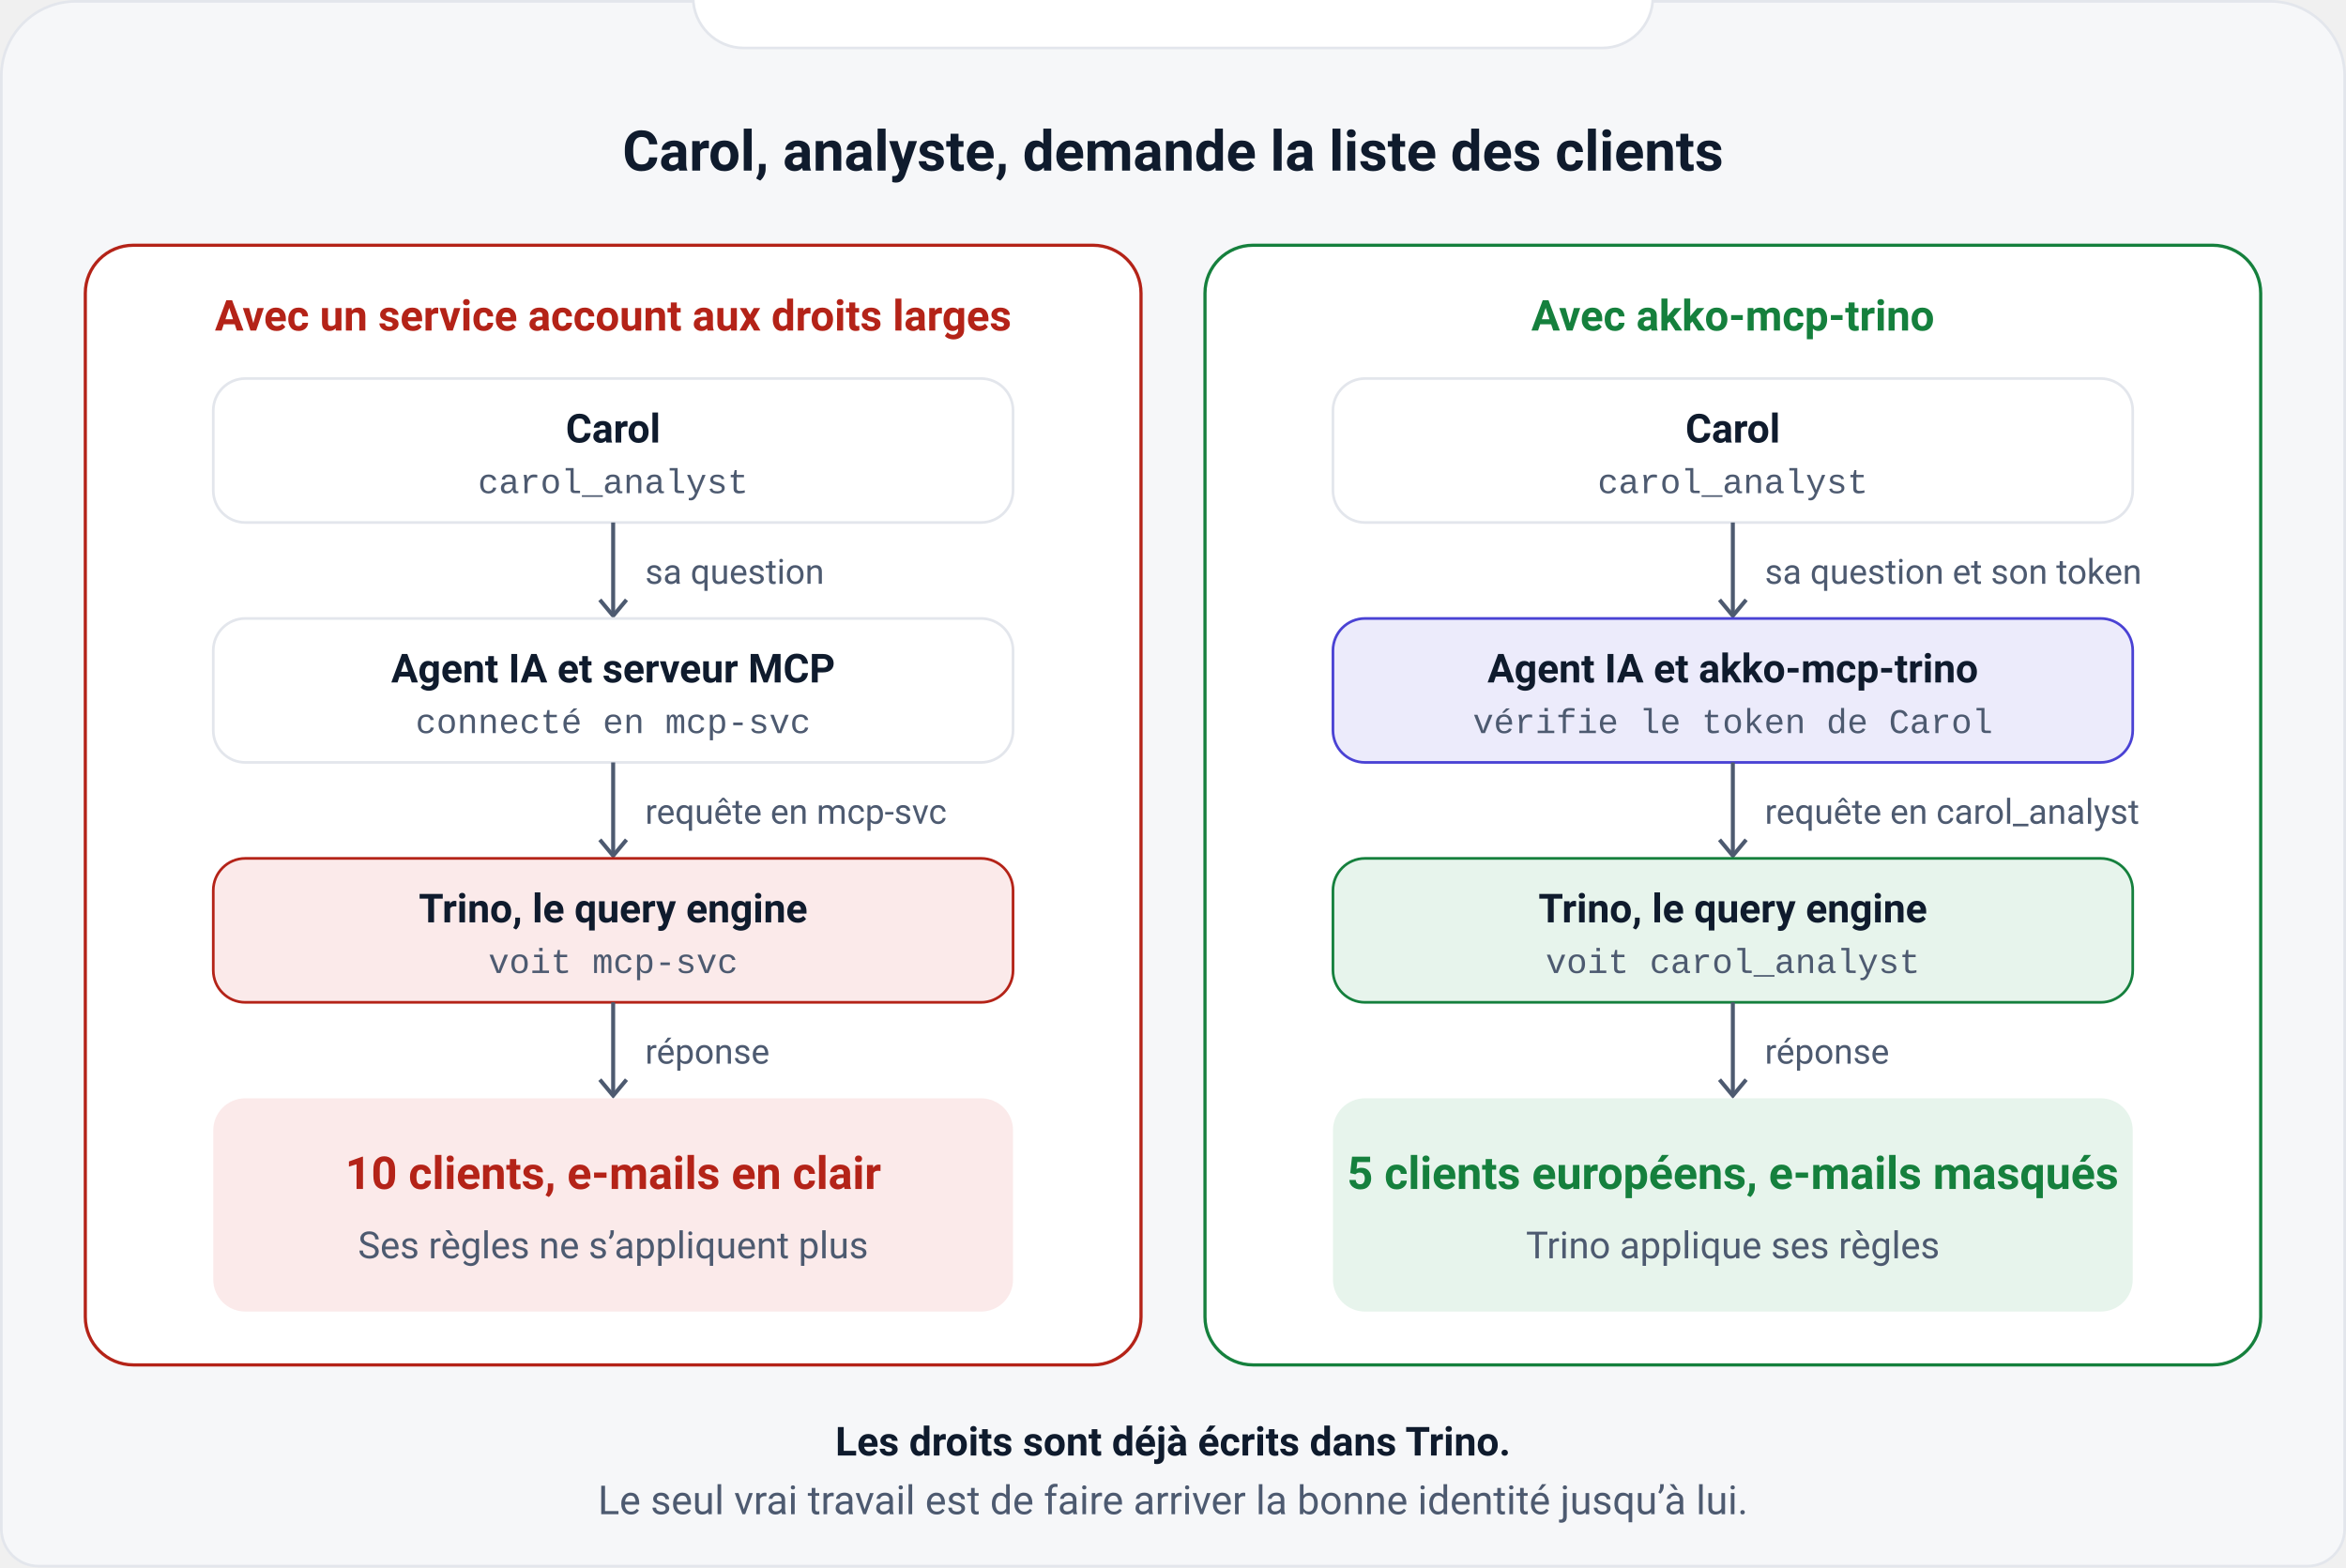
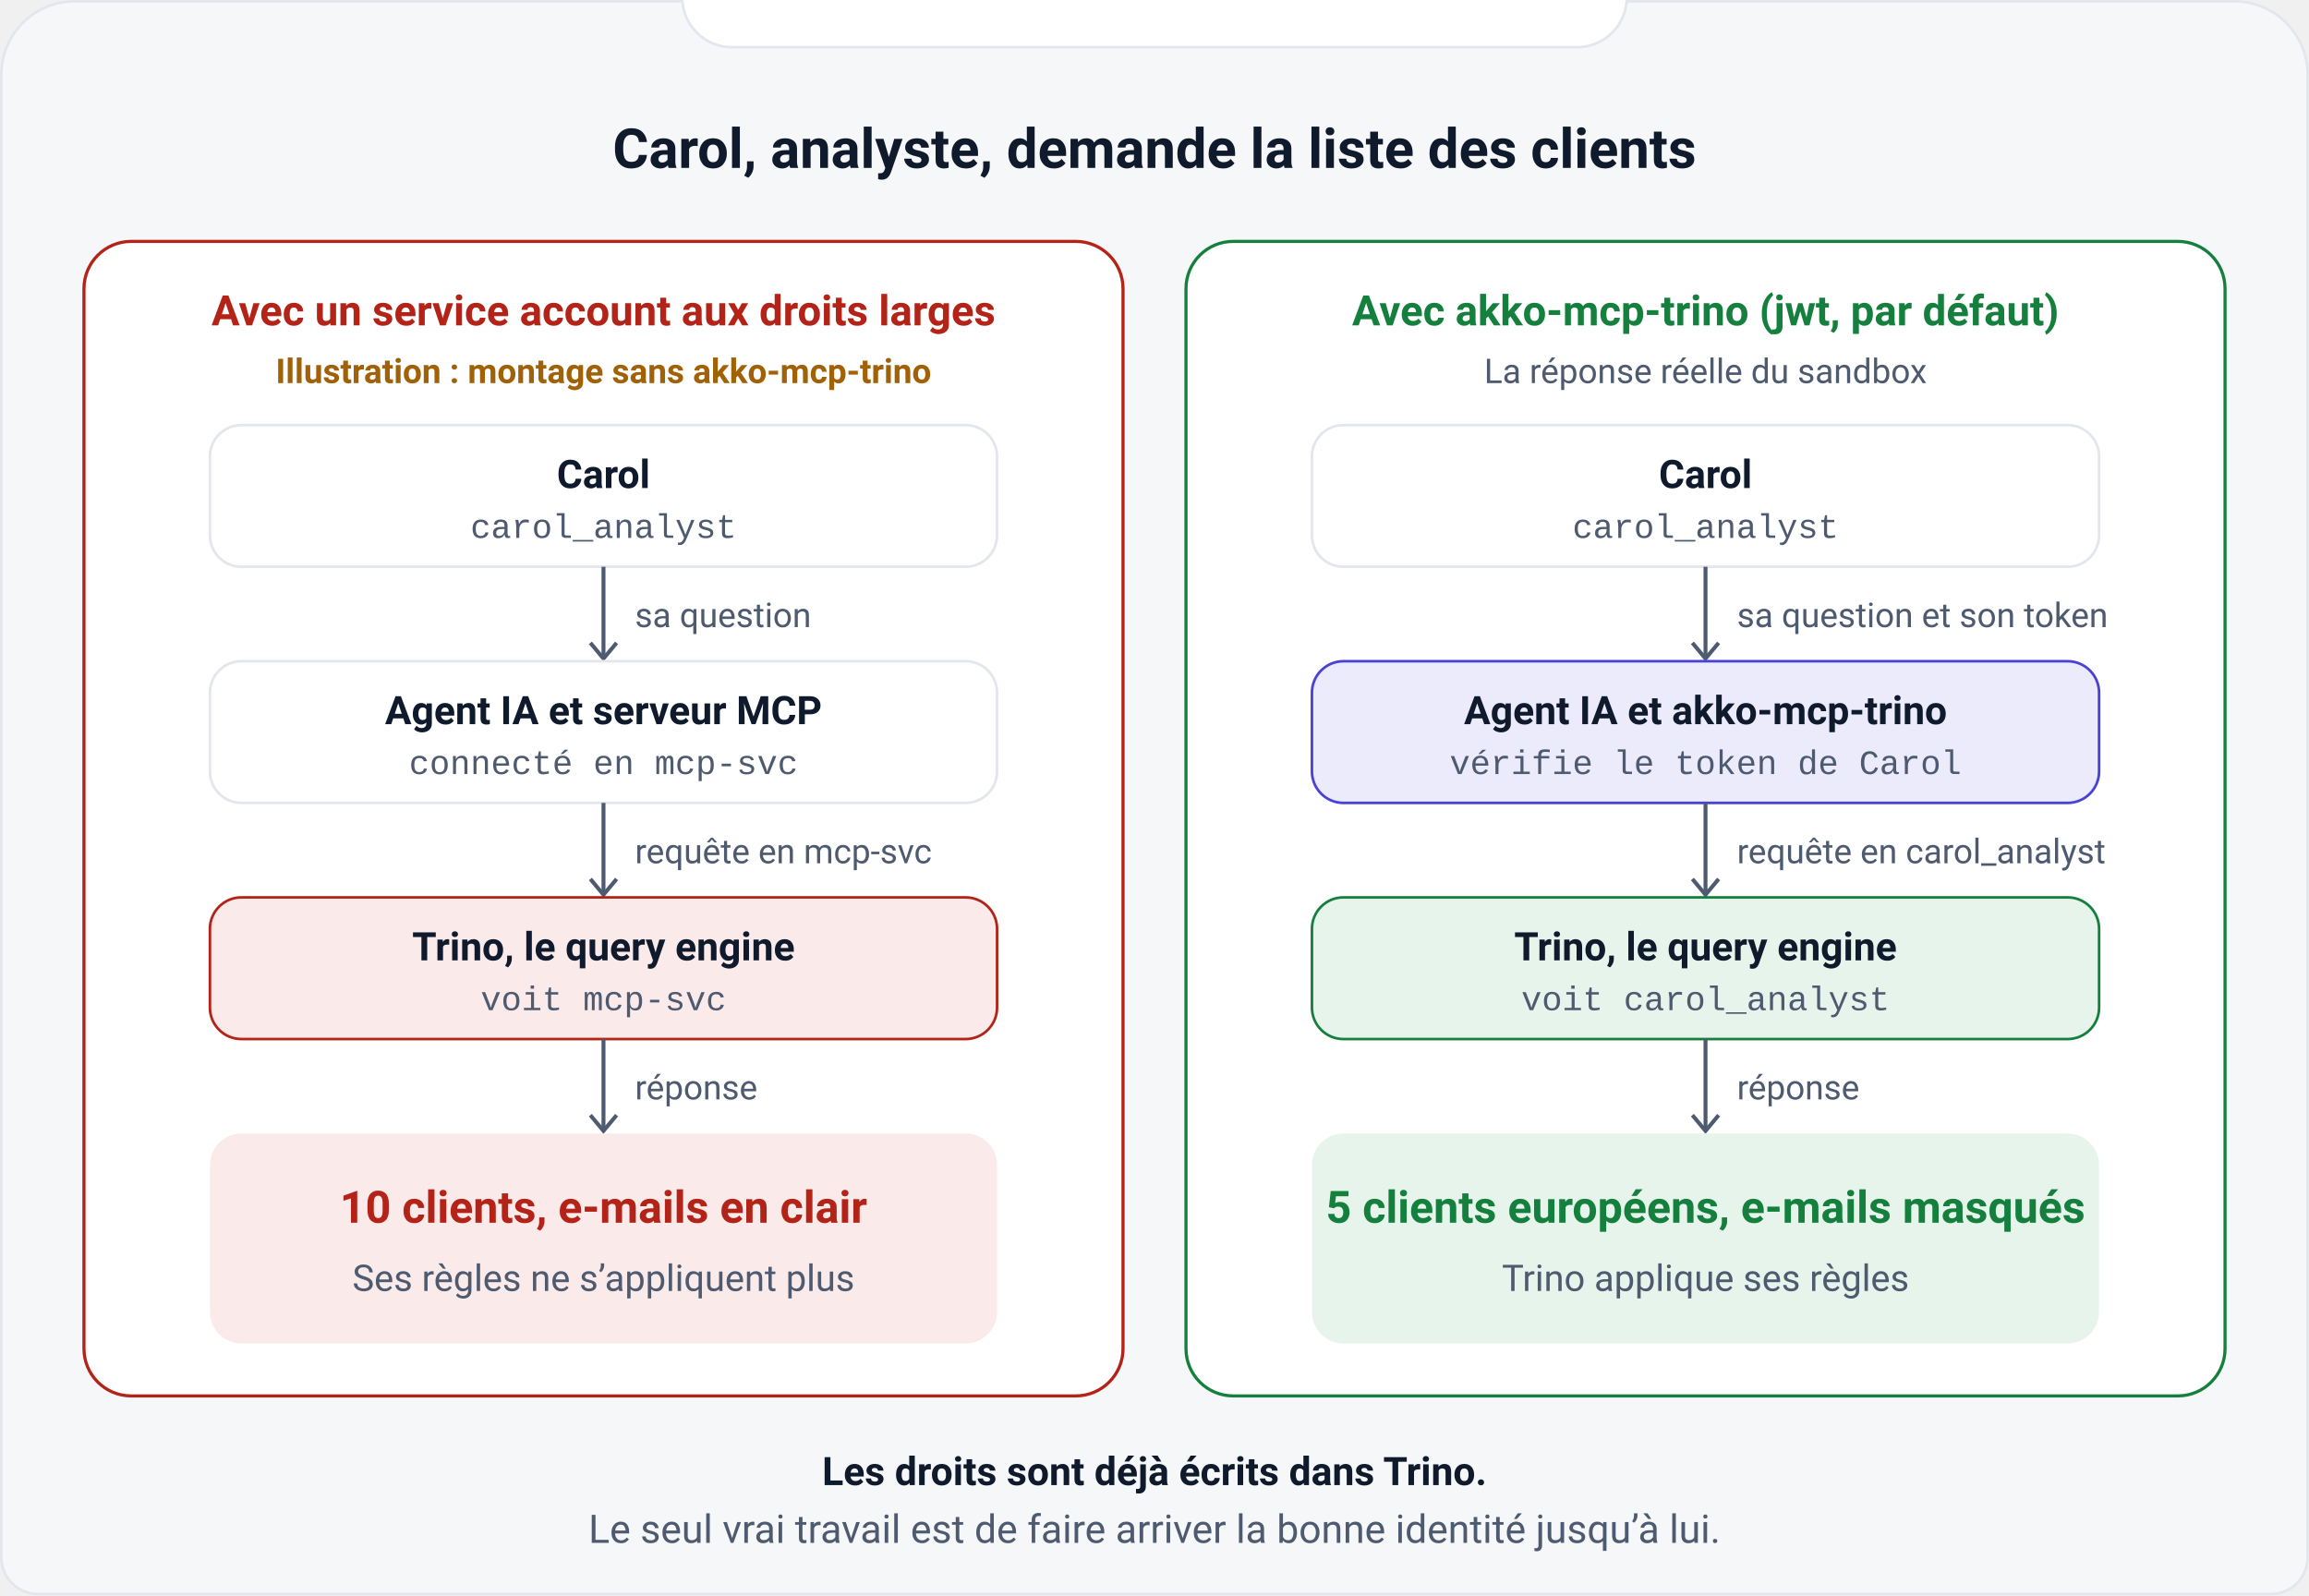
- <svg xmlns="http://www.w3.org/2000/svg" width="880" height="588" viewBox="0 0 880 588" role="img" aria-labelledby="t d">
+ <svg xmlns="http://www.w3.org/2000/svg" width="880" height="608" viewBox="0 0 880 608" role="img" aria-labelledby="t d">
  <style>
text{font-family:system-ui, -apple-system, 'Segoe UI', Roboto, 'Helvetica Neue', Arial, 'Noto Sans', 'DejaVu Sans', sans-serif;fill:#0f1b2d}
.m{font-family:ui-monospace, SFMono-Regular, 'SF Mono', Menlo, Consolas, 'Liberation Mono', 'DejaVu Sans Mono', monospace}
.mu{fill:#4d5a70} .fa{fill:#7d8798} .ac{fill:#4a42d4} .am{fill:#a16207}
.ok{fill:#15803d} .no{fill:#b42318} .b{font-weight:600} .bb{font-weight:700}
.ln{fill:none;stroke:#4d5a70;stroke-width:1.5} .dash{stroke-dasharray:4 4}
.grid{stroke:#e3e6ec;stroke-width:1}
</style>
-   <path d="M28.5 0.5H851.5A28 28 0 0 1 879.5 28.5V573.5A14 14 0 0 1 865.5 587.5H14.5A14 14 0 0 1 0.5 573.5V28.5A28 28 0 0 1 28.5 0.5Z" fill="#f6f7f9" stroke="#e3e6ec" />
+   <path d="M28.5 0.5H851.5A28 28 0 0 1 879.5 28.5V593.5A14 14 0 0 1 865.5 607.5H14.5A14 14 0 0 1 0.5 593.5V28.5A28 28 0 0 1 28.5 0.5Z" fill="#f6f7f9" stroke="#e3e6ec" />
  <rect x="260" y="-20" width="360" height="38" rx="19" fill="#ffffff" stroke="#e3e6ec" />
  <text x="440.0" y="64" font-size="21" text-anchor="middle" class="bb" xml:space="preserve">Carol, analyste, demande la liste des clients</text>
-   <rect x="32" y="92" width="396" height="420" rx="18" fill="#ffffff" stroke="#b42318" stroke-width="1.2" />
+   <rect x="32" y="92" width="396" height="440" rx="18" fill="#ffffff" stroke="#b42318" stroke-width="1.2" />
  <text x="230.0" y="124" font-size="16" text-anchor="middle" class="bb no" xml:space="preserve">Avec un service account aux droits larges</text>
-   <rect x="80.0" y="142" width="300" height="54" rx="12" fill="#ffffff" stroke="#e3e6ec" stroke-width="1" />
-   <text x="230.0" y="166.0" font-size="15" text-anchor="middle" class="b" xml:space="preserve">Carol</text>
-   <text x="230.0" y="185.0" font-size="13" text-anchor="middle" class="m mu" xml:space="preserve">carol_analyst</text>
-   <path class="ln" d="M230.0 196V231" />
-   <path class="ln" d="M225.0 225L230.0 231L235.0 225" />
-   <text x="242.0" y="219" font-size="13" class="mu" xml:space="preserve">sa question</text>
-   <rect x="80.0" y="232" width="300" height="54" rx="12" fill="#ffffff" stroke="#e3e6ec" stroke-width="1" />
-   <text x="230.0" y="256.0" font-size="15" text-anchor="middle" class="b" xml:space="preserve">Agent IA et serveur MCP</text>
-   <text x="230.0" y="275.0" font-size="13" text-anchor="middle" class="m mu" xml:space="preserve">connecté en mcp-svc</text>
-   <path class="ln" d="M230.0 286V321" />
-   <path class="ln" d="M225.0 315L230.0 321L235.0 315" />
-   <text x="242.0" y="309" font-size="13" class="mu" xml:space="preserve">requête en mcp-svc</text>
-   <rect x="80.0" y="322" width="300" height="54" rx="12" fill="#fbeaea" stroke="#b42318" stroke-width="1" />
-   <text x="230.0" y="346.0" font-size="15" text-anchor="middle" class="b" xml:space="preserve">Trino, le query engine</text>
-   <text x="230.0" y="365.0" font-size="13" text-anchor="middle" class="m mu" xml:space="preserve">voit mcp-svc</text>
-   <path class="ln" d="M230.0 376V411" />
-   <path class="ln" d="M225.0 405L230.0 411L235.0 405" />
-   <text x="242.0" y="399" font-size="13" class="mu" xml:space="preserve">réponse</text>
-   <rect x="80.0" y="412" width="300" height="80" rx="12" fill="#fbeaea" />
-   <text x="230.0" y="446" font-size="17" text-anchor="middle" class="bb no" xml:space="preserve">10 clients, e-mails en clair</text>
-   <text x="230.0" y="472" font-size="14" text-anchor="middle" class="mu" xml:space="preserve">Ses règles ne s’appliquent plus</text>
-   <rect x="452" y="92" width="396" height="420" rx="18" fill="#ffffff" stroke="#15803d" stroke-width="1.2" />
-   <text x="650.0" y="124" font-size="16" text-anchor="middle" class="bb ok" xml:space="preserve">Avec akko-mcp-trino</text>
-   <rect x="500.0" y="142" width="300" height="54" rx="12" fill="#ffffff" stroke="#e3e6ec" stroke-width="1" />
-   <text x="650.0" y="166.0" font-size="15" text-anchor="middle" class="b" xml:space="preserve">Carol</text>
-   <text x="650.0" y="185.0" font-size="13" text-anchor="middle" class="m mu" xml:space="preserve">carol_analyst</text>
-   <path class="ln" d="M650.0 196V231" />
-   <path class="ln" d="M645.0 225L650.0 231L655.0 225" />
-   <text x="662.0" y="219" font-size="13" class="mu" xml:space="preserve">sa question et son token</text>
-   <rect x="500.0" y="232" width="300" height="54" rx="12" fill="#ecebfb" stroke="#4a42d4" stroke-width="1" />
-   <text x="650.0" y="256.0" font-size="15" text-anchor="middle" class="b" xml:space="preserve">Agent IA et akko-mcp-trino</text>
-   <text x="650.0" y="275.0" font-size="13" text-anchor="middle" class="m mu" xml:space="preserve">vérifie le token de Carol</text>
-   <path class="ln" d="M650.0 286V321" />
-   <path class="ln" d="M645.0 315L650.0 321L655.0 315" />
-   <text x="662.0" y="309" font-size="13" class="mu" xml:space="preserve">requête en carol_analyst</text>
-   <rect x="500.0" y="322" width="300" height="54" rx="12" fill="#e7f4ec" stroke="#15803d" stroke-width="1" />
-   <text x="650.0" y="346.0" font-size="15" text-anchor="middle" class="b" xml:space="preserve">Trino, le query engine</text>
-   <text x="650.0" y="365.0" font-size="13" text-anchor="middle" class="m mu" xml:space="preserve">voit carol_analyst</text>
-   <path class="ln" d="M650.0 376V411" />
-   <path class="ln" d="M645.0 405L650.0 411L655.0 405" />
-   <text x="662.0" y="399" font-size="13" class="mu" xml:space="preserve">réponse</text>
-   <rect x="500.0" y="412" width="300" height="80" rx="12" fill="#e7f4ec" />
-   <text x="650.0" y="446" font-size="17" text-anchor="middle" class="bb ok" xml:space="preserve">5 clients européens, e-mails masqués</text>
-   <text x="650.0" y="472" font-size="14" text-anchor="middle" class="mu" xml:space="preserve">Trino applique ses règles</text>
-   <text x="440.0" y="546" font-size="15" text-anchor="middle" class="b" xml:space="preserve">Les droits sont déjà écrits dans Trino.</text>
-   <text x="440.0" y="568" font-size="15" text-anchor="middle" class="mu" xml:space="preserve">Le seul vrai travail est de faire arriver la bonne identité jusqu’à lui.</text>
+   <text x="230.0" y="146" font-size="13" text-anchor="middle" class="am b" xml:space="preserve">Illustration : montage sans akko-mcp-trino</text>
+   <rect x="80.0" y="162" width="300" height="54" rx="12" fill="#ffffff" stroke="#e3e6ec" stroke-width="1" />
+   <text x="230.0" y="186.0" font-size="15" text-anchor="middle" class="b" xml:space="preserve">Carol</text>
+   <text x="230.0" y="205.0" font-size="13" text-anchor="middle" class="m mu" xml:space="preserve">carol_analyst</text>
+   <path class="ln" d="M230.0 216V251" />
+   <path class="ln" d="M225.0 245L230.0 251L235.0 245" />
+   <text x="242.0" y="239" font-size="13" class="mu" xml:space="preserve">sa question</text>
+   <rect x="80.0" y="252" width="300" height="54" rx="12" fill="#ffffff" stroke="#e3e6ec" stroke-width="1" />
+   <text x="230.0" y="276.0" font-size="15" text-anchor="middle" class="b" xml:space="preserve">Agent IA et serveur MCP</text>
+   <text x="230.0" y="295.0" font-size="13" text-anchor="middle" class="m mu" xml:space="preserve">connecté en mcp-svc</text>
+   <path class="ln" d="M230.0 306V341" />
+   <path class="ln" d="M225.0 335L230.0 341L235.0 335" />
+   <text x="242.0" y="329" font-size="13" class="mu" xml:space="preserve">requête en mcp-svc</text>
+   <rect x="80.0" y="342" width="300" height="54" rx="12" fill="#fbeaea" stroke="#b42318" stroke-width="1" />
+   <text x="230.0" y="366.0" font-size="15" text-anchor="middle" class="b" xml:space="preserve">Trino, le query engine</text>
+   <text x="230.0" y="385.0" font-size="13" text-anchor="middle" class="m mu" xml:space="preserve">voit mcp-svc</text>
+   <path class="ln" d="M230.0 396V431" />
+   <path class="ln" d="M225.0 425L230.0 431L235.0 425" />
+   <text x="242.0" y="419" font-size="13" class="mu" xml:space="preserve">réponse</text>
+   <rect x="80.0" y="432" width="300" height="80" rx="12" fill="#fbeaea" />
+   <text x="230.0" y="466" font-size="17" text-anchor="middle" class="bb no" xml:space="preserve">10 clients, e-mails en clair</text>
+   <text x="230.0" y="492" font-size="14" text-anchor="middle" class="mu" xml:space="preserve">Ses règles ne s’appliquent plus</text>
+   <rect x="452" y="92" width="396" height="440" rx="18" fill="#ffffff" stroke="#15803d" stroke-width="1.2" />
+   <text x="650.0" y="124" font-size="16" text-anchor="middle" class="bb ok" xml:space="preserve">Avec akko-mcp-trino (jwt, par défaut)</text>
+   <text x="650.0" y="146" font-size="13" text-anchor="middle" class="mu" xml:space="preserve">La réponse réelle du sandbox</text>
+   <rect x="500.0" y="162" width="300" height="54" rx="12" fill="#ffffff" stroke="#e3e6ec" stroke-width="1" />
+   <text x="650.0" y="186.0" font-size="15" text-anchor="middle" class="b" xml:space="preserve">Carol</text>
+   <text x="650.0" y="205.0" font-size="13" text-anchor="middle" class="m mu" xml:space="preserve">carol_analyst</text>
+   <path class="ln" d="M650.0 216V251" />
+   <path class="ln" d="M645.0 245L650.0 251L655.0 245" />
+   <text x="662.0" y="239" font-size="13" class="mu" xml:space="preserve">sa question et son token</text>
+   <rect x="500.0" y="252" width="300" height="54" rx="12" fill="#ecebfb" stroke="#4a42d4" stroke-width="1" />
+   <text x="650.0" y="276.0" font-size="15" text-anchor="middle" class="b" xml:space="preserve">Agent IA et akko-mcp-trino</text>
+   <text x="650.0" y="295.0" font-size="13" text-anchor="middle" class="m mu" xml:space="preserve">vérifie le token de Carol</text>
+   <path class="ln" d="M650.0 306V341" />
+   <path class="ln" d="M645.0 335L650.0 341L655.0 335" />
+   <text x="662.0" y="329" font-size="13" class="mu" xml:space="preserve">requête en carol_analyst</text>
+   <rect x="500.0" y="342" width="300" height="54" rx="12" fill="#e7f4ec" stroke="#15803d" stroke-width="1" />
+   <text x="650.0" y="366.0" font-size="15" text-anchor="middle" class="b" xml:space="preserve">Trino, le query engine</text>
+   <text x="650.0" y="385.0" font-size="13" text-anchor="middle" class="m mu" xml:space="preserve">voit carol_analyst</text>
+   <path class="ln" d="M650.0 396V431" />
+   <path class="ln" d="M645.0 425L650.0 431L655.0 425" />
+   <text x="662.0" y="419" font-size="13" class="mu" xml:space="preserve">réponse</text>
+   <rect x="500.0" y="432" width="300" height="80" rx="12" fill="#e7f4ec" />
+   <text x="650.0" y="466" font-size="17" text-anchor="middle" class="bb ok" xml:space="preserve">5 clients européens, e-mails masqués</text>
+   <text x="650.0" y="492" font-size="14" text-anchor="middle" class="mu" xml:space="preserve">Trino applique ses règles</text>
+   <text x="440.0" y="566" font-size="15" text-anchor="middle" class="b" xml:space="preserve">Les droits sont déjà écrits dans Trino.</text>
+   <text x="440.0" y="588" font-size="15" text-anchor="middle" class="mu" xml:space="preserve">Le seul vrai travail est de faire arriver la bonne identité jusqu’à lui.</text>
</svg>
